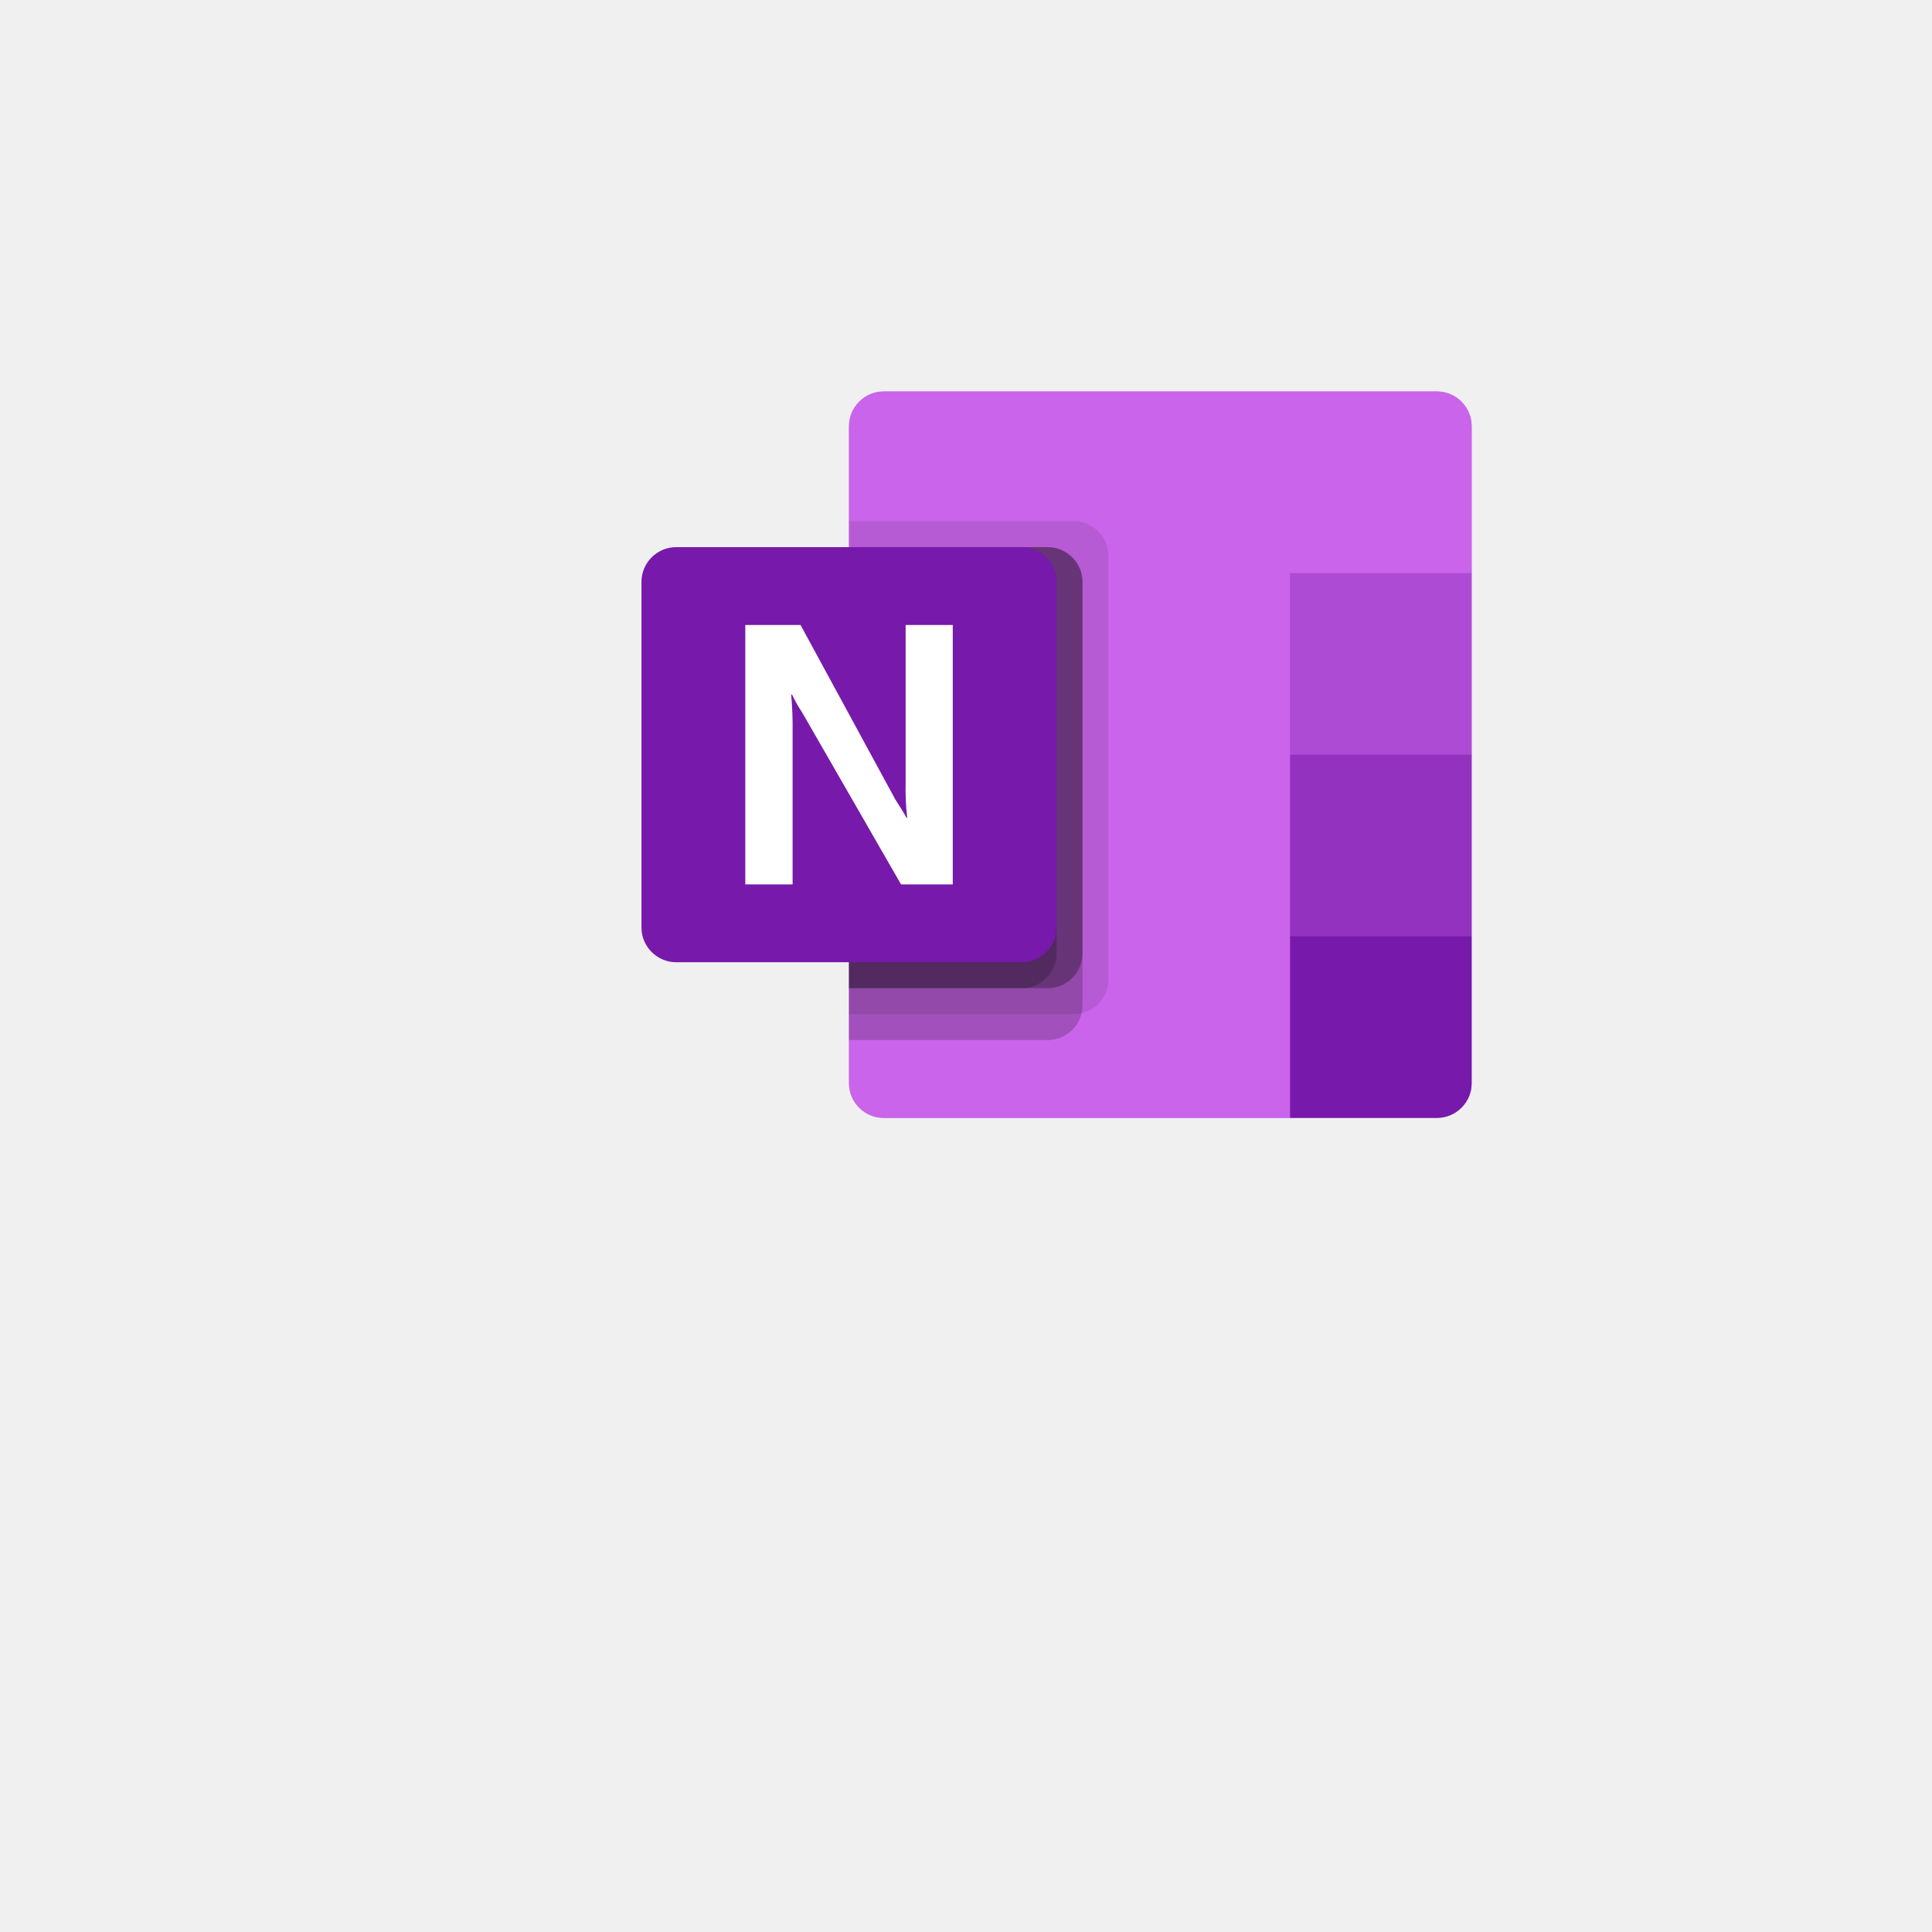
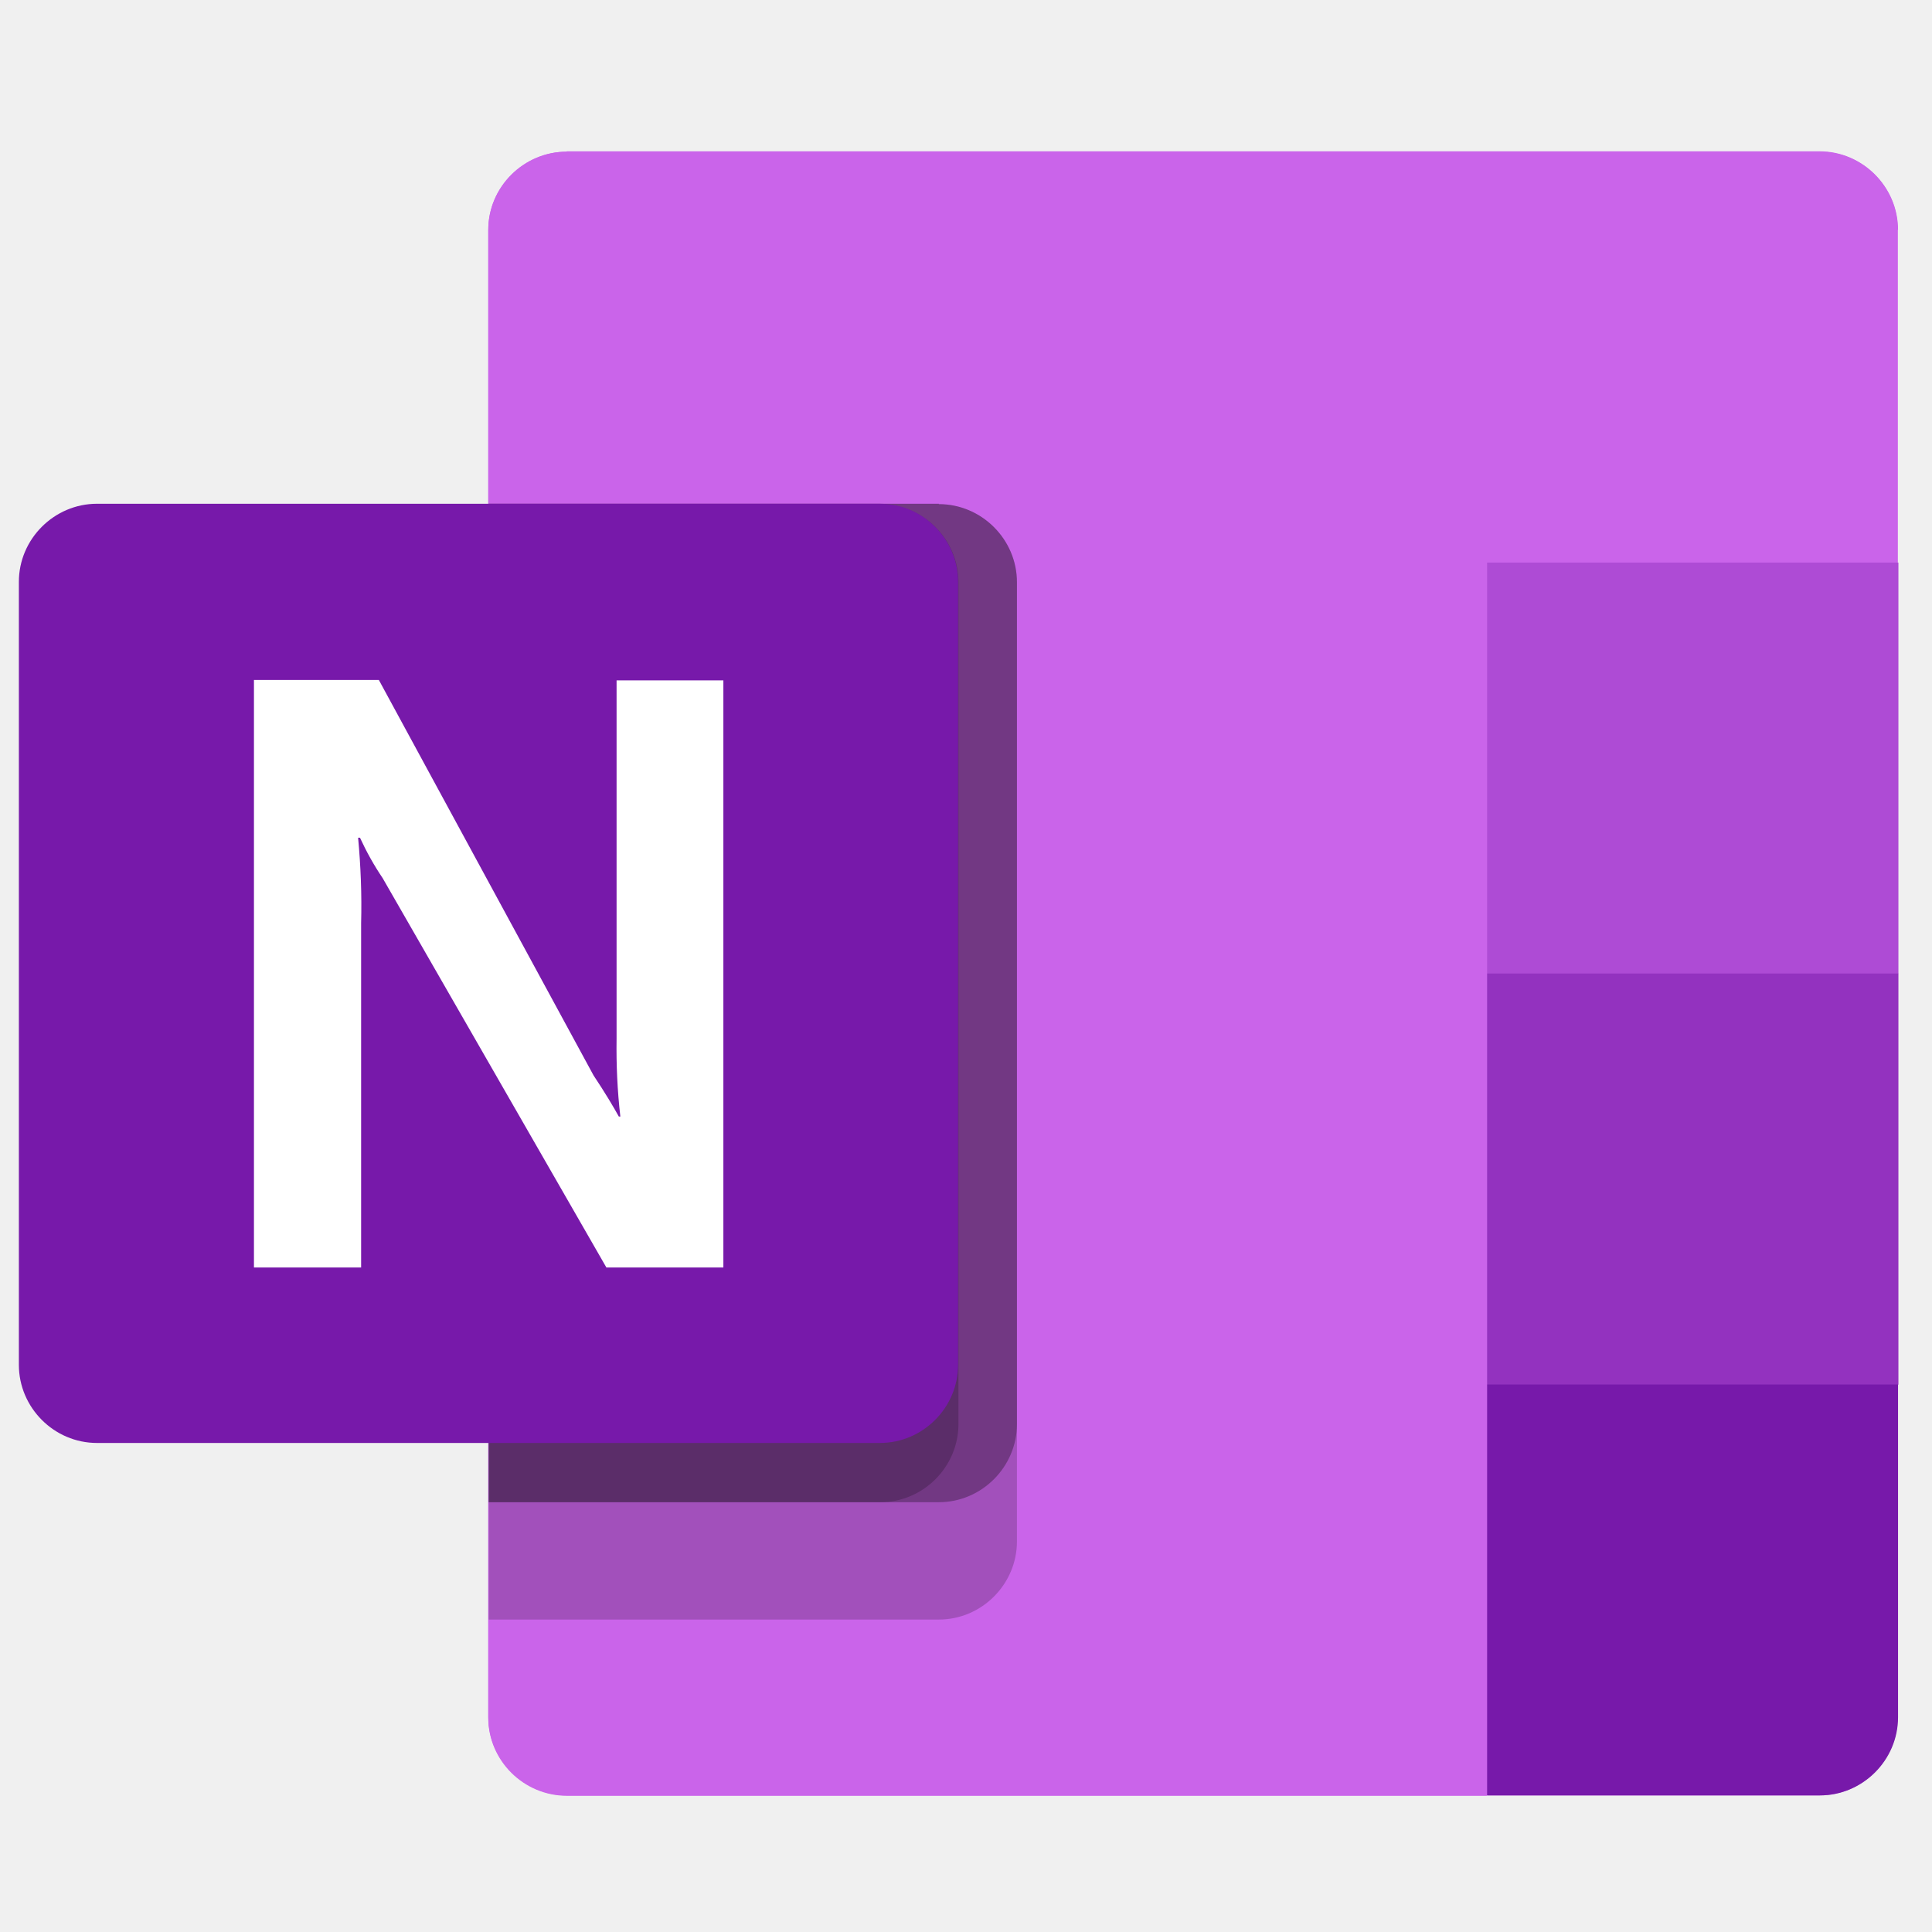
- <svg xmlns="http://www.w3.org/2000/svg" clip-rule="evenodd" fill-rule="evenodd" stroke-linejoin="round" stroke-miterlimit="1.414" viewBox="0 0 512 512">
-   <g fill-rule="nonzero">
-     <path d="m234.166 103.75h146.667c5.028 0 9.166 4.139 9.166 9.166v174.168c0 5.027-4.138 9.166-9.166 9.166h-146.667c-5.028 0-9.167-4.139-9.167-9.166v-.001-174.167c0-5.027 4.138-9.166 9.167-9.166z" fill="#ca64ea" />
-     <path d="m389.999 112.916c0-5.027-4.138-9.165-9.166-9.165h-.001-146.666c-5.029 0-9.167 4.138-9.167 9.165v174.168c0 5.027 4.138 9.166 9.167 9.166h107.707l48.126-144.374z" fill="#ca64ea" />
-     <path d="m390 151.875h-48.125v48.125l24.063 21.965 24.062-21.965z" fill="#ae4bd5" />
-     <path d="m390 200h-48.125v48.125l24.063 23.34 24.062-23.34z" fill="#9332bf" />
-     <path d="m341.874 248.125h48.125v38.959c0 5.027-4.138 9.166-9.166 9.166h-38.959z" fill="#7719aa" />
-     <path d="m284.584 138.125h-59.584v130.625h59.584c5.022-.014 9.152-4.144 9.166-9.166v-112.293c-.014-5.022-4.144-9.152-9.166-9.166z" fill-opacity=".094" />
-     <path d="m277.709 145h-52.709v130.625h52.709c5.022-.014 9.152-4.144 9.166-9.166v-112.293c-.014-5.022-4.144-9.152-9.166-9.166z" fill-opacity=".2" />
-     <path d="m277.709 145h-52.709v116.875h52.709c5.022-.014 9.152-4.144 9.166-9.166v-98.543c-.014-5.022-4.144-9.152-9.166-9.166z" fill-opacity=".294" />
-     <path d="m270.834 145h-45.834v116.875h45.834c5.022-.014 9.152-4.144 9.166-9.166v-98.543c-.014-5.022-4.144-9.152-9.166-9.166z" fill-opacity=".2" />
-     <path d="m179.166 145h91.668c5.027 0 9.166 4.139 9.166 9.166v91.668c0 5.027-4.138 9.166-9.166 9.166h-91.668c-5.027 0-9.166-4.139-9.166-9.166v-91.668c0-5.027 4.139-9.166 9.166-9.166z" fill="#7719aa" />
-     <path d="m197.51 165.625h14.64l25.139 46.28c1.31 1.996 2.292 3.602 2.947 4.818h.187c-.354-3.027-.494-6.075-.422-9.121v-41.977h12.49v68.75h-13.705l-26.214-45.576c-1.009-1.504-1.901-3.084-2.667-4.724h-.234c.304 3.327.428 6.668.375 10.01v40.29h-12.536z" fill="#fff" />
+ <svg xmlns="http://www.w3.org/2000/svg" id="Layer_1" data-name="Layer 1" version="1.1" viewBox="0 0 512 512">
+   <defs>
+     <style>
+       .cls-1 {
+         fill: #7719aa;
+       }
+ 
+       .cls-1, .cls-2, .cls-3, .cls-4, .cls-5, .cls-6, .cls-7, .cls-8, .cls-9 {
+         stroke-width: 0px;
+       }
+ 
+       .cls-2 {
+         fill: #9332bf;
+       }
+ 
+       .cls-3 {
+         fill: #ca64ea;
+       }
+ 
+       .cls-4 {
+         fill: none;
+       }
+ 
+       .cls-5 {
+         fill-opacity: .2;
+       }
+ 
+       .cls-5, .cls-6, .cls-9 {
+         fill: #000;
+       }
+ 
+       .cls-6 {
+         fill-opacity: 0;
+       }
+ 
+       .cls-7 {
+         fill: #ae4bd5;
+       }
+ 
+       .cls-8 {
+         fill: #fff;
+       }
+ 
+       .cls-9 {
+         fill-opacity: .3;
+       }
+     </style>
+   </defs>
+   <g>
+     <path class="cls-3" d="M150.2,40.1h332c11.4,0,20.7,9.4,20.7,20.7v394.3c0,11.4-9.4,20.7-20.7,20.7H150.2c-11.4,0-20.8-9.4-20.8-20.7h0V60.9c0-11.4,9.4-20.7,20.8-20.7h0Z" />
+     <path class="cls-3" d="M503,60.9c0-11.4-9.4-20.7-20.7-20.7H150.2c-11.4,0-20.8,9.4-20.8,20.7v394.3c0,11.4,9.4,20.7,20.8,20.7h243.8l108.9-326.8V60.9Z" />
+     <path class="cls-7" d="M503,149.1h-108.9v108.9l54.5,49.7,54.5-49.7v-108.9Z" />
+     <path class="cls-2" d="M503,258h-108.9v108.9l54.5,52.8,54.5-52.8v-108.9Z" />
+     <path class="cls-1" d="M394.1,366.9h108.9v88.2c0,11.4-9.4,20.7-20.7,20.7h-88.2v-108.9Z" />
+     <path class="cls-6" d="M264.4,117.9h-134.9v295.7h134.9c11.4,0,20.7-9.4,20.7-20.7v-254.2c0-11.4-9.4-20.7-20.7-20.7h0Z" />
+     <path class="cls-5" d="M248.8,133.5h-119.3v295.7h119.3c11.4,0,20.7-9.4,20.7-20.7v-254.2c0-11.4-9.4-20.7-20.7-20.7h0Z" />
+     <path class="cls-9" d="M248.8,133.5h-119.3v264.6h119.3c11.4,0,20.7-9.4,20.7-20.7v-223.1c0-11.4-9.4-20.7-20.7-20.7h0Z" />
+     <path class="cls-5" d="M233.3,133.5h-103.8v264.6h103.8c11.4,0,20.7-9.4,20.7-20.7v-223.1c0-11.4-9.4-20.7-20.7-20.7h0Z" />
+     <path class="cls-1" d="M25.7,133.5h207.5c11.4,0,20.7,9.4,20.7,20.7v207.5c0,11.4-9.4,20.7-20.7,20.7H25.7c-11.4,0-20.7-9.4-20.7-20.7v-207.5c0-11.4,9.4-20.7,20.7-20.7h0Z" />
+     <path class="cls-8" d="M67.3,180.2h33.1l56.9,104.8c3,4.5,5.2,8.2,6.7,10.9h.4c-.8-6.9-1.1-13.8-1-20.6v-95h28.3v155.6h-31l-59.3-103.2c-2.3-3.4-4.3-7-6-10.7h-.5c.7,7.5,1,15.1.8,22.7v91.2h-28.4v-155.6Z" />
  </g>
-   <path d="m170 90h220v220h-220z" fill="none" />
+   <path class="cls-4" d="M5,9h498v498H5V9Z" />
</svg>
